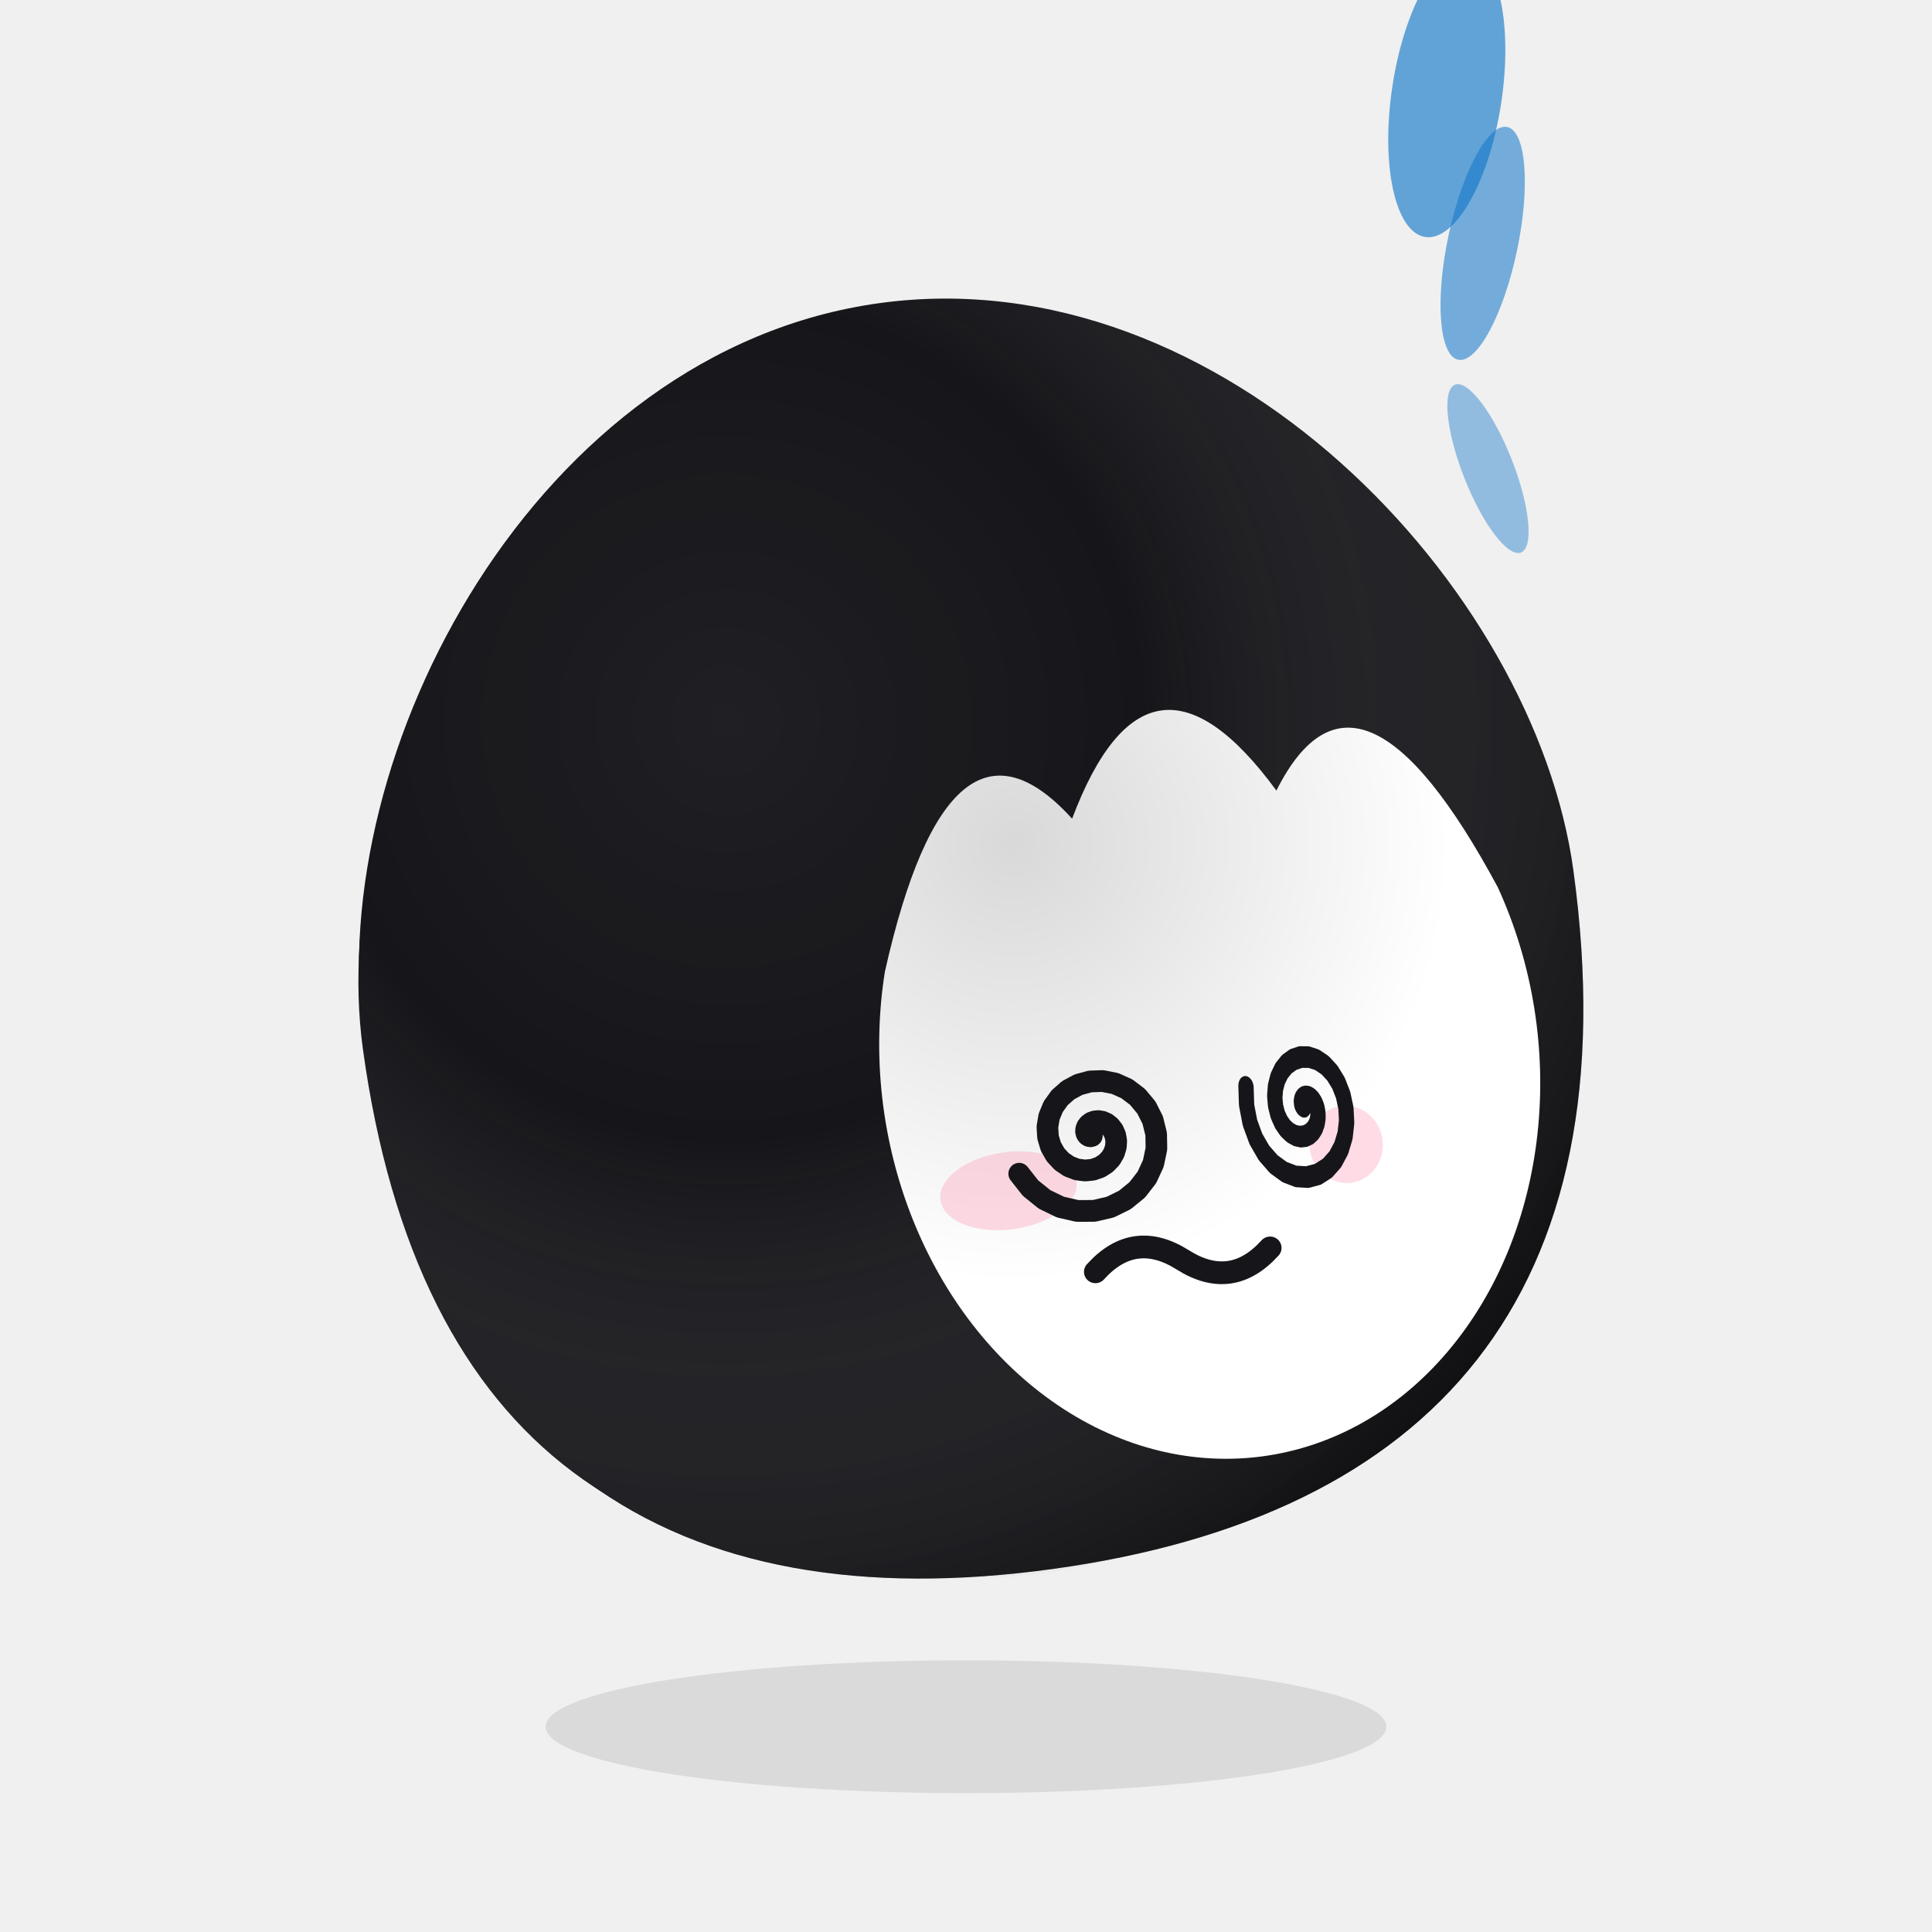
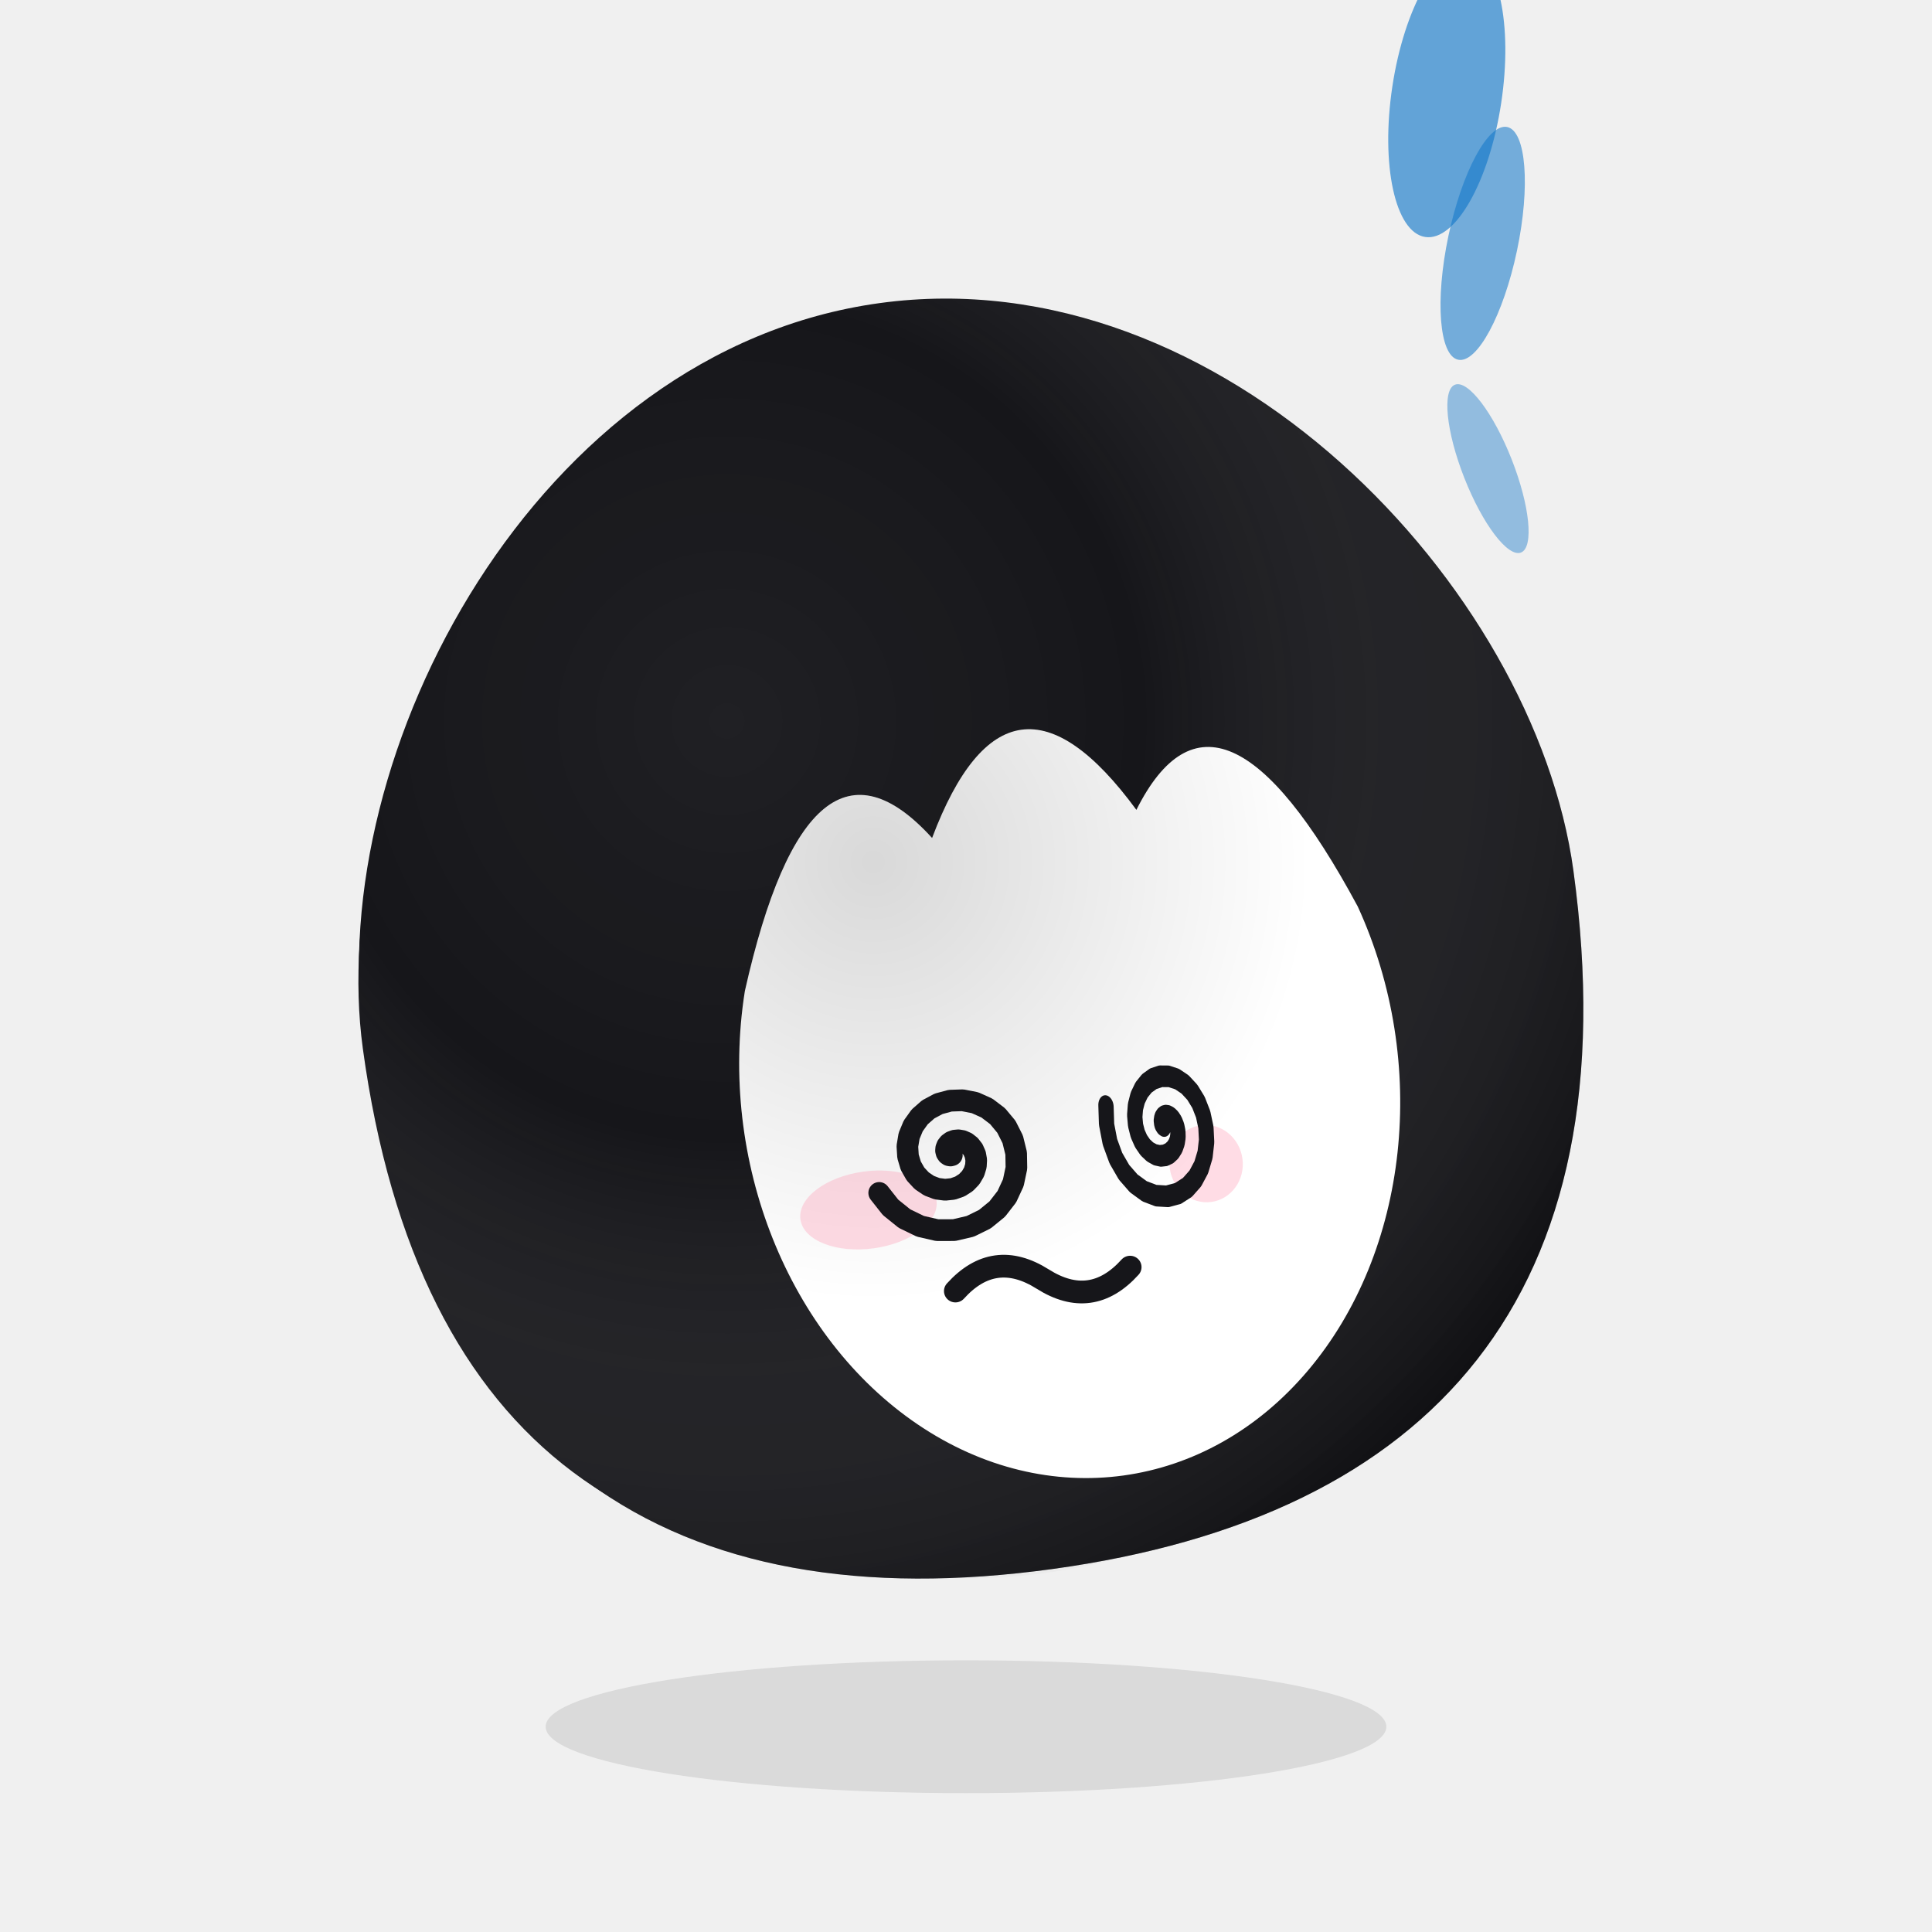
<svg xmlns="http://www.w3.org/2000/svg" width="320" height="320" viewBox="0 0 320 320">
  <defs>
    <radialGradient id="bg0" gradientUnits="userSpaceOnUse" cx="-34" cy="-40" r="162" fx="-34" fy="-40">
      <stop offset="0" stop-color="rgba(255,255,255,0.043)" />
      <stop offset="0.42" stop-color="rgba(255,255,255,0)" />
      <stop offset="1" stop-color="rgba(0,0,0,0.272)" />
    </radialGradient>
    <clipPath id="bc1">
      <path d="M0 -102.44C55.94 -102.44 98.5 -43.025 98.5 2.868C98.5 71.708 61.733 102.44 0 102.44C-61.733 102.44 -98.5 71.708 -98.5 2.868C-98.5 -43.025 -55.94 -102.44 0 -102.44ZM-7.357 -95.318C44.668 -95.318 84.248 -38.874 84.248 4.725C84.248 70.123 50.056 99.318 -7.357 99.318C-64.769 99.318 -98.962 70.123 -98.962 4.725C-98.962 -38.874 -59.381 -95.318 -7.357 -95.318Z" transform="matrix(1.002 -0.138 0.138 1.008 160 155.042)" />
    </clipPath>
    <clipPath id="bc2">
-       <path d="M87.362 3.941C95.508 30.718 88.001 60.717 68.898 77.734C49.794 94.75 23.621 94.75 4.517 77.734C-14.587 60.717 -22.093 30.718 -13.948 3.941Q2.937 -41.061 19.822 -16.567Q36.707 -47.525 53.592 -16.567Q70.477 -41.061 87.362 3.941Z" transform="matrix(1.002 -0.138 0.138 1.008 160 155.042)" />
+       <path d="M64.217 3.941C72.363 30.718 64.856 60.717 45.752 77.734C26.649 94.75 0.476 94.75 -18.628 77.734C-37.732 60.717 -45.239 30.718 -37.093 3.941Q-20.208 -41.061 -3.323 -16.567Q13.562 -47.525 30.447 -16.567Q47.332 -41.061 64.217 3.941Z" transform="matrix(1.002 -0.138 0.138 1.008 160 155.042)" />
    </clipPath>
-     <radialGradient id="bg1" gradientUnits="userSpaceOnUse" cx="9.754" cy="-13.987" r="119.318" fx="9.754" fy="-13.987">
+     <radialGradient id="bg1" gradientUnits="userSpaceOnUse" cx="-13.391" cy="-13.987" r="119.318" fx="-13.391" fy="-13.987">
      <stop offset="0" stop-color="rgba(0,0,0,0.151)" />
      <stop offset="0.6" stop-color="rgba(0,0,0,0)" />
    </radialGradient>
    <clipPath id="bc3">
-       <path d="M87.362 3.941C95.508 30.718 88.001 60.717 68.898 77.734C49.794 94.75 23.621 94.75 4.517 77.734C-14.587 60.717 -22.093 30.718 -13.948 3.941Q2.937 -41.061 19.822 -16.567Q36.707 -47.525 53.592 -16.567Q70.477 -41.061 87.362 3.941Z" transform="matrix(1.002 -0.138 0.138 1.008 160 155.042)" />
+       <path d="M64.217 3.941C72.363 30.718 64.856 60.717 45.752 77.734C26.649 94.75 0.476 94.75 -18.628 77.734C-37.732 60.717 -45.239 30.718 -37.093 3.941Q-20.208 -41.061 -3.323 -16.567Q13.562 -47.525 30.447 -16.567Q47.332 -41.061 64.217 3.941Z" transform="matrix(1.002 -0.138 0.138 1.008 160 155.042)" />
    </clipPath>
    <clipPath id="bc4">
-       <path d="M87.362 3.941C95.508 30.718 88.001 60.717 68.898 77.734C49.794 94.75 23.621 94.75 4.517 77.734C-14.587 60.717 -22.093 30.718 -13.948 3.941Q2.937 -41.061 19.822 -16.567Q36.707 -47.525 53.592 -16.567Q70.477 -41.061 87.362 3.941Z" transform="matrix(1.002 -0.138 0.138 1.008 160 155.042)" />
+       <path d="M64.217 3.941C72.363 30.718 64.856 60.717 45.752 77.734C26.649 94.75 0.476 94.75 -18.628 77.734C-37.732 60.717 -45.239 30.718 -37.093 3.941Q-20.208 -41.061 -3.323 -16.567Q13.562 -47.525 30.447 -16.567Q47.332 -41.061 64.217 3.941Z" transform="matrix(1.002 -0.138 0.138 1.008 160 155.042)" />
    </clipPath>
  </defs>
  <path d="M69.621 126C69.621 132.075 38.451 137 0 137C-38.451 137 -69.621 132.075 -69.621 126C-69.621 119.925 -38.451 115 0 115C38.451 115 69.621 119.925 69.621 126" fill="rgba(22,22,26,0.13)" fill-opacity="0.799" transform="matrix(1 0 0 1 160 160)" />
  <path d="M97 0C97 55.714 53.572 100.88 0 100.88C-53.572 100.88 -97 55.714 -97 0C-97 -55.714 -53.572 -100.88 0 -100.88C53.572 -100.88 97 -55.714 97 0" fill="#16161A" fill-opacity="0.023" transform="matrix(0.999 -0.042 0.042 0.999 160 160.558)" />
  <path d="M97 0C97 55.714 53.572 100.88 0 100.88C-53.572 100.88 -97 55.714 -97 0C-97 -55.714 -53.572 -100.88 0 -100.88C53.572 -100.88 97 -55.714 97 0" fill="#16161A" fill-opacity="0.034" transform="matrix(0.998 -0.062 0.062 0.998 160 159.954)" />
  <path d="M4.165 0C4.165 8.105 2.3 14.676 0 14.676C-2.3 14.676 -4.165 8.105 -4.165 0C-4.165 -8.105 -2.3 -14.676 0 -14.676C2.3 -14.676 4.165 -8.105 4.165 0" fill="#1478C9" fill-opacity="0.422" transform="matrix(0.94 -0.373 0.373 0.947 246.456 77.616)" />
  <path d="M-7.357 -96.8C45.46 -96.8 85.643 -39.496 85.643 4.766C85.643 71.16 50.93 100.8 -7.357 100.8C-65.643 100.8 -100.357 71.16 -100.357 4.766C-100.357 -39.496 -60.173 -96.8 -7.357 -96.8Z" fill="#16161A" transform="matrix(1.002 -0.138 0.138 1.008 160 155.042)" />
  <path d="M0 -104C56.792 -104 100 -43.68 100 2.912C100 72.8 62.674 104 0 104C-62.674 104 -100 72.8 -100 2.912C-100 -43.68 -56.792 -104 0 -104Z" fill="#16161A" transform="matrix(1.002 -0.138 0.138 1.008 160 155.042)" />
  <path d="M0 -104C56.792 -104 100 -43.68 100 2.912C100 72.8 62.674 104 0 104C-62.674 104 -100 72.8 -100 2.912C-100 -43.68 -56.792 -104 0 -104ZM-7.357 -96.8C45.46 -96.8 85.643 -39.496 85.643 4.766C85.643 71.16 50.93 100.8 -7.357 100.8C-65.643 100.8 -100.357 71.16 -100.357 4.766C-100.357 -39.496 -60.173 -96.8 -7.357 -96.8Z" fill="url(#bg0)" transform="matrix(1.002 -0.138 0.138 1.008 160 155.042)" />
  <g clip-path="url(#bc1)">
-     <path d="M87.362 3.941C95.508 30.718 88.001 60.717 68.898 77.734C49.794 94.75 23.621 94.75 4.517 77.734C-14.587 60.717 -22.093 30.718 -13.948 3.941Q2.937 -41.061 19.822 -16.567Q36.707 -47.525 53.592 -16.567Q70.477 -41.061 87.362 3.941Z" fill="#FFFFFF" transform="matrix(1.002 -0.138 0.138 1.008 160 155.042)" />
+     <path d="M64.217 3.941C72.363 30.718 64.856 60.717 45.752 77.734C26.649 94.75 0.476 94.75 -18.628 77.734C-37.732 60.717 -45.239 30.718 -37.093 3.941Q-20.208 -41.061 -3.323 -16.567Q13.562 -47.525 30.447 -16.567Q47.332 -41.061 64.217 3.941Z" fill="#FFFFFF" transform="matrix(1.002 -0.138 0.138 1.008 160 155.042)" />
    <g clip-path="url(#bc2)">
-       <path d="M87.362 3.941C95.508 30.718 88.001 60.717 68.898 77.734C49.794 94.75 23.621 94.75 4.517 77.734C-14.587 60.717 -22.093 30.718 -13.948 3.941Q2.937 -41.061 19.822 -16.567Q36.707 -47.525 53.592 -16.567Q70.477 -41.061 87.362 3.941Z" fill="url(#bg1)" transform="matrix(1.002 -0.138 0.138 1.008 160 155.042)" />
+       <path d="M64.217 3.941C72.363 30.718 64.856 60.717 45.752 77.734C26.649 94.75 0.476 94.75 -18.628 77.734C-37.732 60.717 -45.239 30.718 -37.093 3.941Q-20.208 -41.061 -3.323 -16.567Q13.562 -47.525 30.447 -16.567Q47.332 -41.061 64.217 3.941Z" fill="url(#bg1)" transform="matrix(1.002 -0.138 0.138 1.008 160 155.042)" />
    </g>
    <g clip-path="url(#bc3)">
-       <path d="M11.5 0C11.5 3.866 6.351 7 0 7C-6.351 7 -11.5 3.866 -11.5 0C-11.5 -3.866 -6.351 -7 0 -7C6.351 -7 11.5 -3.866 11.5 0" fill="rgba(255,138,168,0.42)" fill-opacity="0.7" transform="matrix(0.98 -0.135 0.125 0.907 167.036 197.226)" />
-       <path d="M11.5 0C11.5 3.866 6.351 7 0 7C-6.351 7 -11.5 3.866 -11.5 0C-11.5 -3.866 -6.351 -7 0 -7C6.351 -7 11.5 -3.866 11.5 0" fill="rgba(255,138,168,0.42)" fill-opacity="0.7" transform="matrix(0.523 -0.072 0.125 0.907 222.962 189.547)" />
+       <path d="M11.5 0C11.5 3.866 6.351 7 0 7C-6.351 7 -11.5 3.866 -11.5 0C-11.5 -3.866 -6.351 -7 0 -7C6.351 -7 11.5 -3.866 11.5 0" fill="rgba(255,138,168,0.42)" fill-opacity="0.7" transform="matrix(0.98 -0.135 0.125 0.907 143.845 200.41)" />
+       <path d="M11.5 0C11.5 3.866 6.351 7 0 7C-6.351 7 -11.5 3.866 -11.5 0C-11.5 -3.866 -6.351 -7 0 -7C6.351 -7 11.5 -3.866 11.5 0" fill="rgba(255,138,168,0.42)" fill-opacity="0.7" transform="matrix(0.523 -0.072 0.125 0.907 199.772 192.731)" />
    </g>
    <g clip-path="url(#bc4)">
-       <path d="M0 0L-0.255 0.03L-0.511 -0.055L-0.729 -0.251L-0.874 -0.543L-0.914 -0.905L-0.827 -1.302L-0.603 -1.696L-0.241 -2.043L0.248 -2.301L0.837 -2.431L1.493 -2.403L2.171 -2.193L2.822 -1.793L3.392 -1.206L3.831 -0.451L4.091 0.44L4.133 1.423L3.931 2.443L3.472 3.437L2.758 4.341L1.809 5.088L0.661 5.618L-0.633 5.88L-2.009 5.835L-3.393 5.46L-4.704 4.751L-5.86 3.723L-6.784 2.412L-7.406 0.872L-7.67 -0.825L-7.537 -2.595L-6.989 -4.343L-6.03 -5.97L-4.688 -7.379L-3.015 -8.48L-1.082 -9.194L1.018 -9.46L3.181 -9.239L5.293 -8.518L7.237 -7.309L8.899 -5.654L10.176 -3.618L10.981 -1.293L11.249 1.211L10.941 3.767L10.047 6.243L8.588 8.503L6.619 10.418L4.221 11.872L1.503 12.769L-1.403 13.039L-4.353 12.643L-7.193 11.576L-9.77 9.868L-11.937 7.584L-13.568 4.824" fill="none" stroke="#16161A" stroke-width="3.8" stroke-linecap="round" stroke-linejoin="round" transform="matrix(0.933 -0.128 0.129 0.939 180.847 188.138)" />
-       <path d="M0 0L-0.217 -0.138L-0.362 -0.365L-0.407 -0.655L-0.335 -0.973L-0.138 -1.278L0.18 -1.532L0.603 -1.696L1.103 -1.736L1.645 -1.628L2.184 -1.357L2.674 -0.921L3.068 -0.33L3.32 0.391L3.392 1.206L3.256 2.068L2.895 2.924L2.307 3.713L1.507 4.376L0.523 4.858L-0.601 5.108L-1.809 5.088L-3.034 4.775L-4.203 4.161L-5.242 3.257L-6.078 2.093L-6.647 0.715L-6.895 -0.812L-6.784 -2.412L-6.294 -3.999L-5.428 -5.482L-4.207 -6.771L-2.679 -7.78L-0.908 -8.437L1.022 -8.683L3.015 -8.48L4.964 -7.814L6.761 -6.694L8.3 -5.157L9.482 -3.265L10.227 -1.101L10.471 1.233L10.176 3.618L9.333 5.929L7.96 8.04L6.107 9.828L3.851 11.184L1.293 12.016L-1.443 12.258L-4.221 11.872L-6.895 10.852L-9.319 9.227L-11.357 7.057L-12.886 4.437L-13.806 1.486L-14.046 -1.654L-13.568 -4.824" fill="none" stroke="#16161A" stroke-width="3.8" stroke-linecap="round" stroke-linejoin="round" transform="matrix(0.656 -0.09 0.129 0.939 215.901 183.325)" />
-       <path d="M-17.68 0Q-8.84 -7.514 0 0Q8.84 7.514 17.68 0" fill="none" stroke="#16161A" stroke-width="4.6" stroke-linecap="round" stroke-linejoin="round" transform="matrix(0.818 -0.112 0.111 0.811 195.903 208.673)" />
+       <path d="M0 0L-0.255 0.03L-0.511 -0.055L-0.729 -0.251L-0.874 -0.543L-0.914 -0.905L-0.827 -1.302L-0.603 -1.696L-0.241 -2.043L0.248 -2.301L0.837 -2.431L1.493 -2.403L2.171 -2.193L2.822 -1.793L3.392 -1.206L3.831 -0.451L4.091 0.44L4.133 1.423L3.931 2.443L3.472 3.437L2.758 4.341L1.809 5.088L0.661 5.618L-0.633 5.88L-2.009 5.835L-3.393 5.46L-4.704 4.751L-5.86 3.723L-6.784 2.412L-7.406 0.872L-7.67 -0.825L-7.537 -2.595L-6.989 -4.343L-6.03 -5.97L-4.688 -7.379L-3.015 -8.48L-1.082 -9.194L1.018 -9.46L3.181 -9.239L5.293 -8.518L7.237 -7.309L8.899 -5.654L10.176 -3.618L10.981 -1.293L11.249 1.211L10.941 3.767L10.047 6.243L8.588 8.503L6.619 10.418L4.221 11.872L1.503 12.769L-1.403 13.039L-4.353 12.643L-7.193 11.576L-9.77 9.868L-11.937 7.584L-13.568 4.824" fill="none" stroke="#16161A" stroke-width="3.8" stroke-linecap="round" stroke-linejoin="round" transform="matrix(0.933 -0.128 0.129 0.939 157.657 191.322)" />
+       <path d="M0 0L-0.217 -0.138L-0.362 -0.365L-0.407 -0.655L-0.335 -0.973L-0.138 -1.278L0.18 -1.532L0.603 -1.696L1.103 -1.736L1.645 -1.628L2.184 -1.357L2.674 -0.921L3.068 -0.33L3.32 0.391L3.392 1.206L3.256 2.068L2.895 2.924L2.307 3.713L1.507 4.376L0.523 4.858L-0.601 5.108L-1.809 5.088L-3.034 4.775L-4.203 4.161L-5.242 3.257L-6.078 2.093L-6.647 0.715L-6.895 -0.812L-6.784 -2.412L-6.294 -3.999L-5.428 -5.482L-4.207 -6.771L-2.679 -7.78L-0.908 -8.437L1.022 -8.683L3.015 -8.48L4.964 -7.814L6.761 -6.694L8.3 -5.157L9.482 -3.265L10.227 -1.101L10.471 1.233L10.176 3.618L9.333 5.929L7.96 8.04L6.107 9.828L3.851 11.184L1.293 12.016L-1.443 12.258L-4.221 11.872L-6.895 10.852L-9.319 9.227L-11.357 7.057L-12.886 4.437L-13.806 1.486L-14.046 -1.654L-13.568 -4.824" fill="none" stroke="#16161A" stroke-width="3.8" stroke-linecap="round" stroke-linejoin="round" transform="matrix(0.656 -0.09 0.129 0.939 192.71 186.509)" />
+       <path d="M-17.68 0Q-8.84 -7.514 0 0Q8.84 7.514 17.68 0" fill="none" stroke="#16161A" stroke-width="4.6" stroke-linecap="round" stroke-linejoin="round" transform="matrix(0.818 -0.112 0.111 0.811 172.713 211.857)" />
    </g>
  </g>
  <path d="M9.008 0C9.008 12.939 4.975 23.428 0 23.428C-4.975 23.428 -9.008 12.939 -9.008 0C-9.008 -12.939 -4.975 -23.428 0 -23.428C4.975 -23.428 9.008 -12.939 9.008 0" fill="#1478C9" fill-opacity="0.644" transform="matrix(1 0.156 -0.153 1.006 239.633 15.682)" />
  <path d="M5.74 0C5.74 10.697 3.17 19.368 0 19.368C-3.17 19.368 -5.74 10.697 -5.74 0C-5.74 -10.697 -3.17 -19.368 0 -19.368C3.17 -19.368 5.74 -10.697 5.74 0" fill="#1478C9" fill-opacity="0.568" transform="matrix(0.989 0.213 -0.21 0.995 245.579 40.309)" />
</svg>
